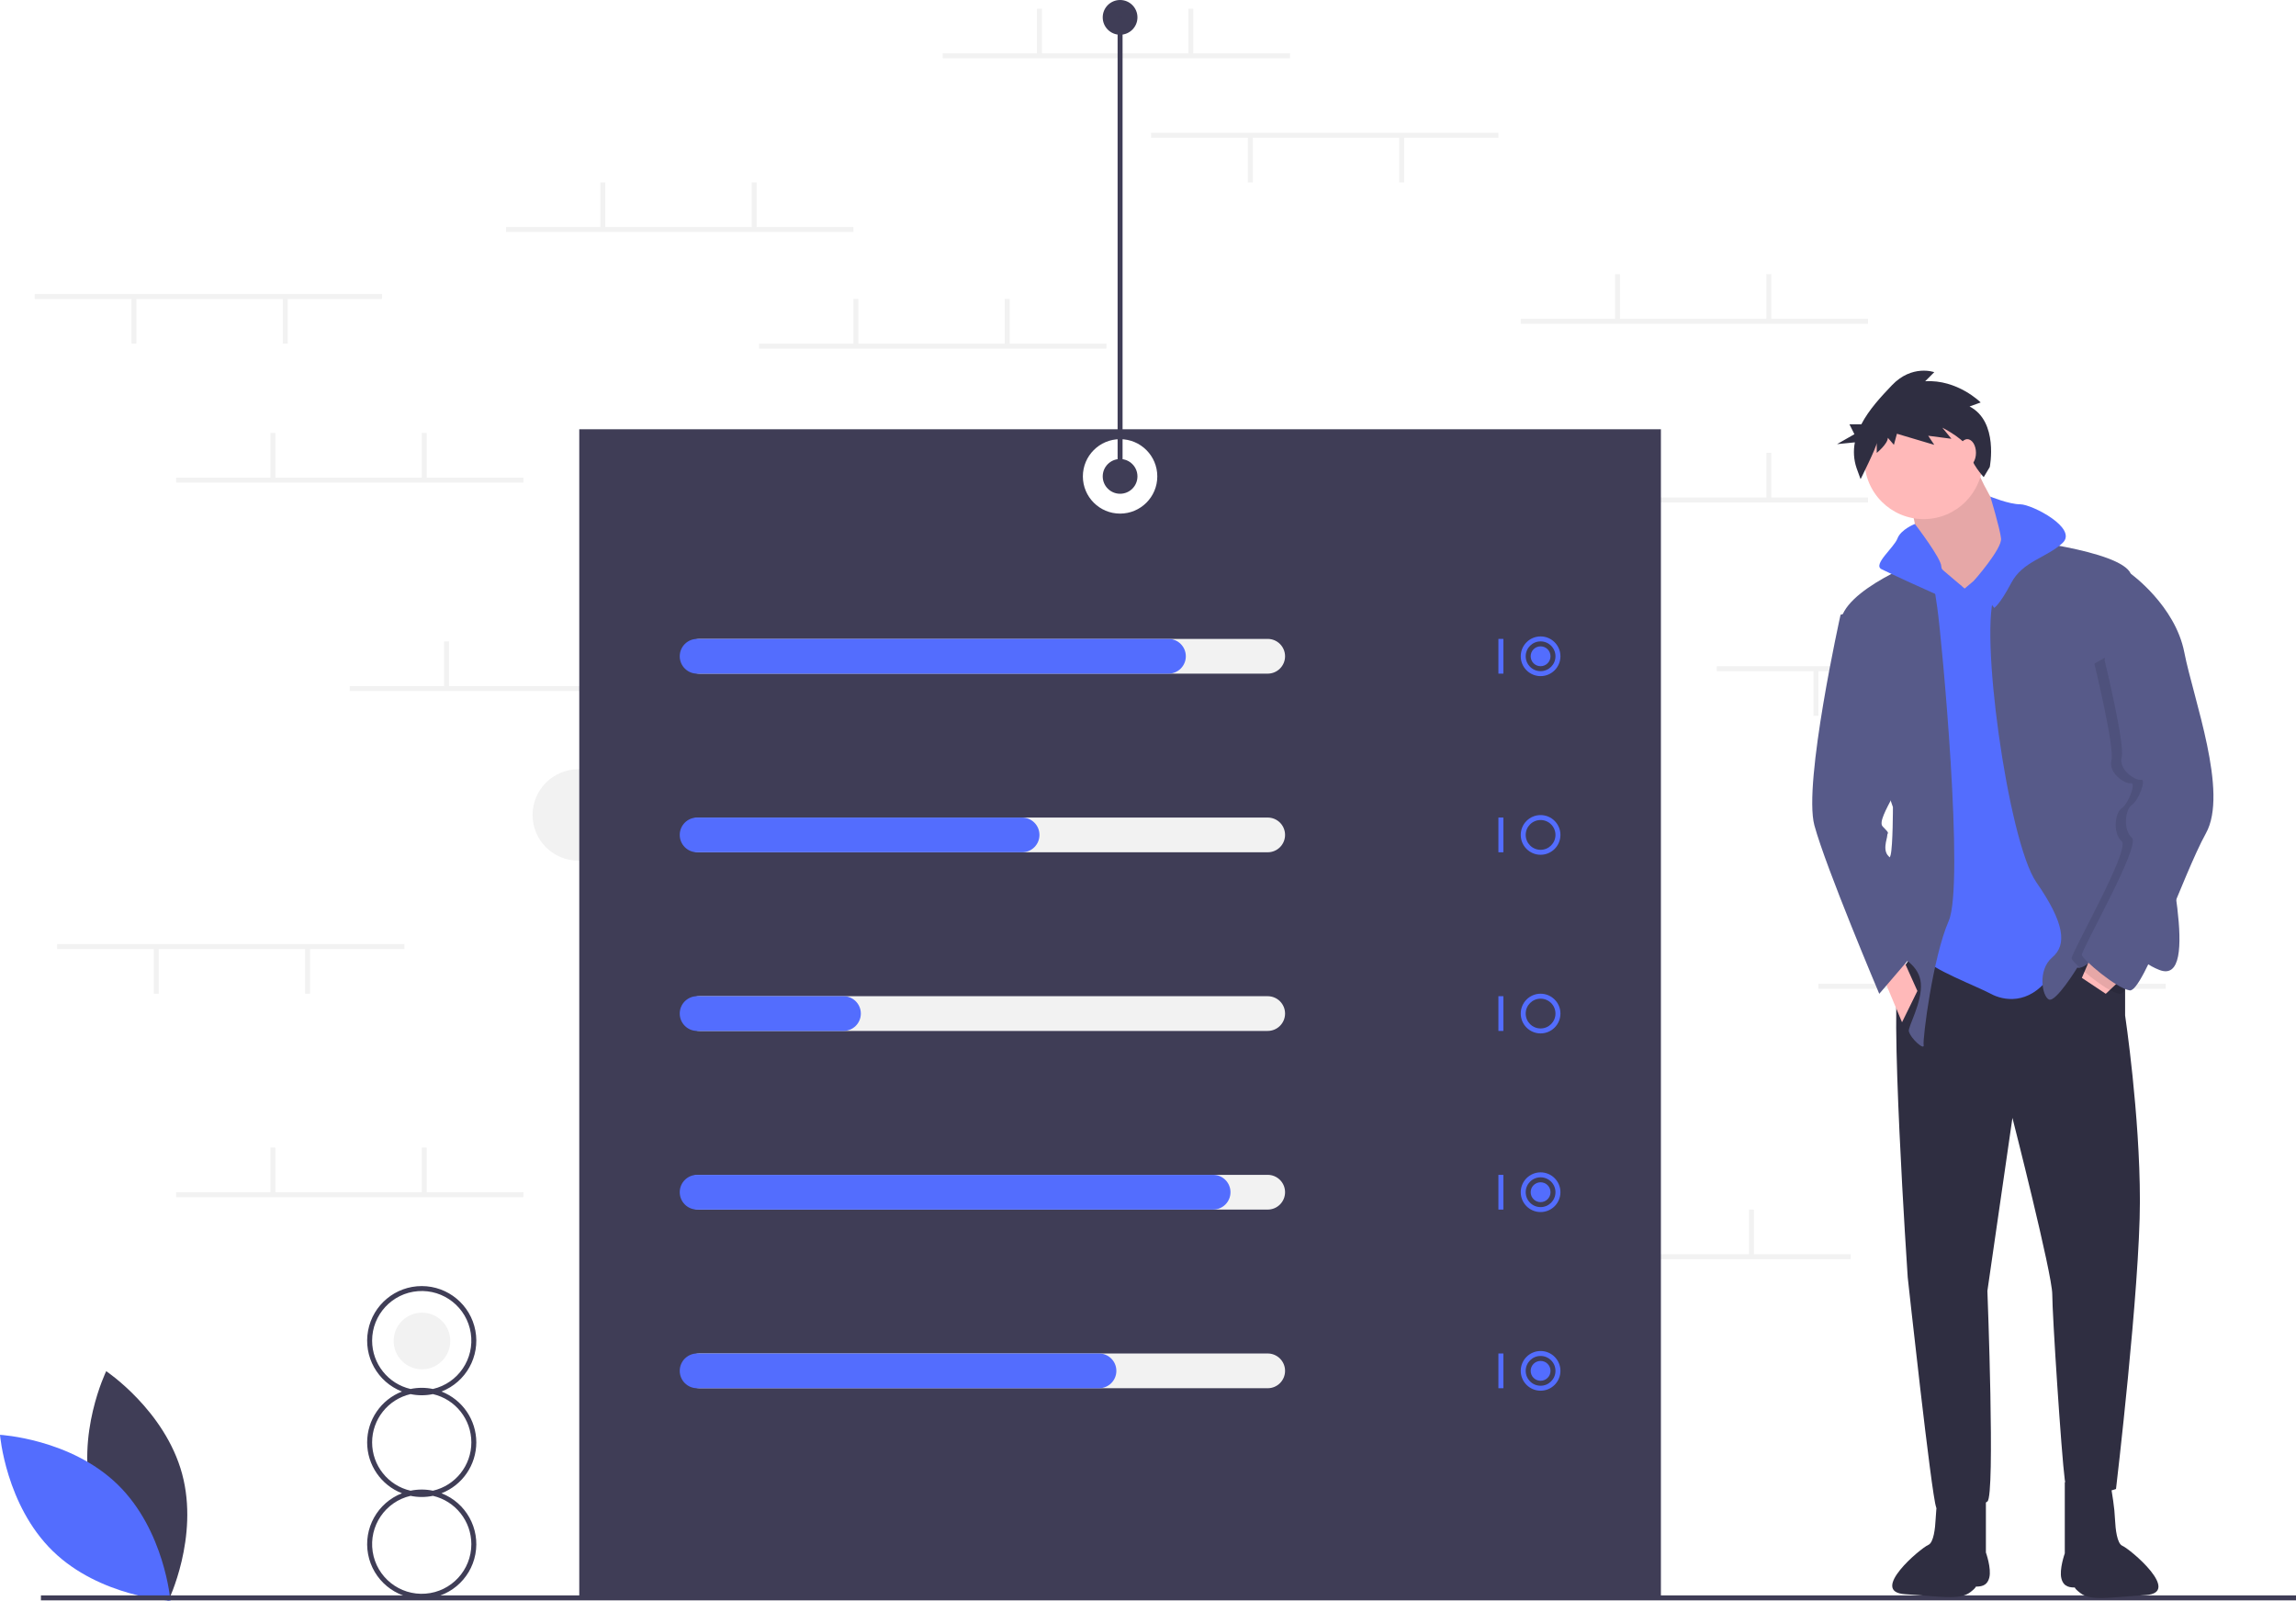
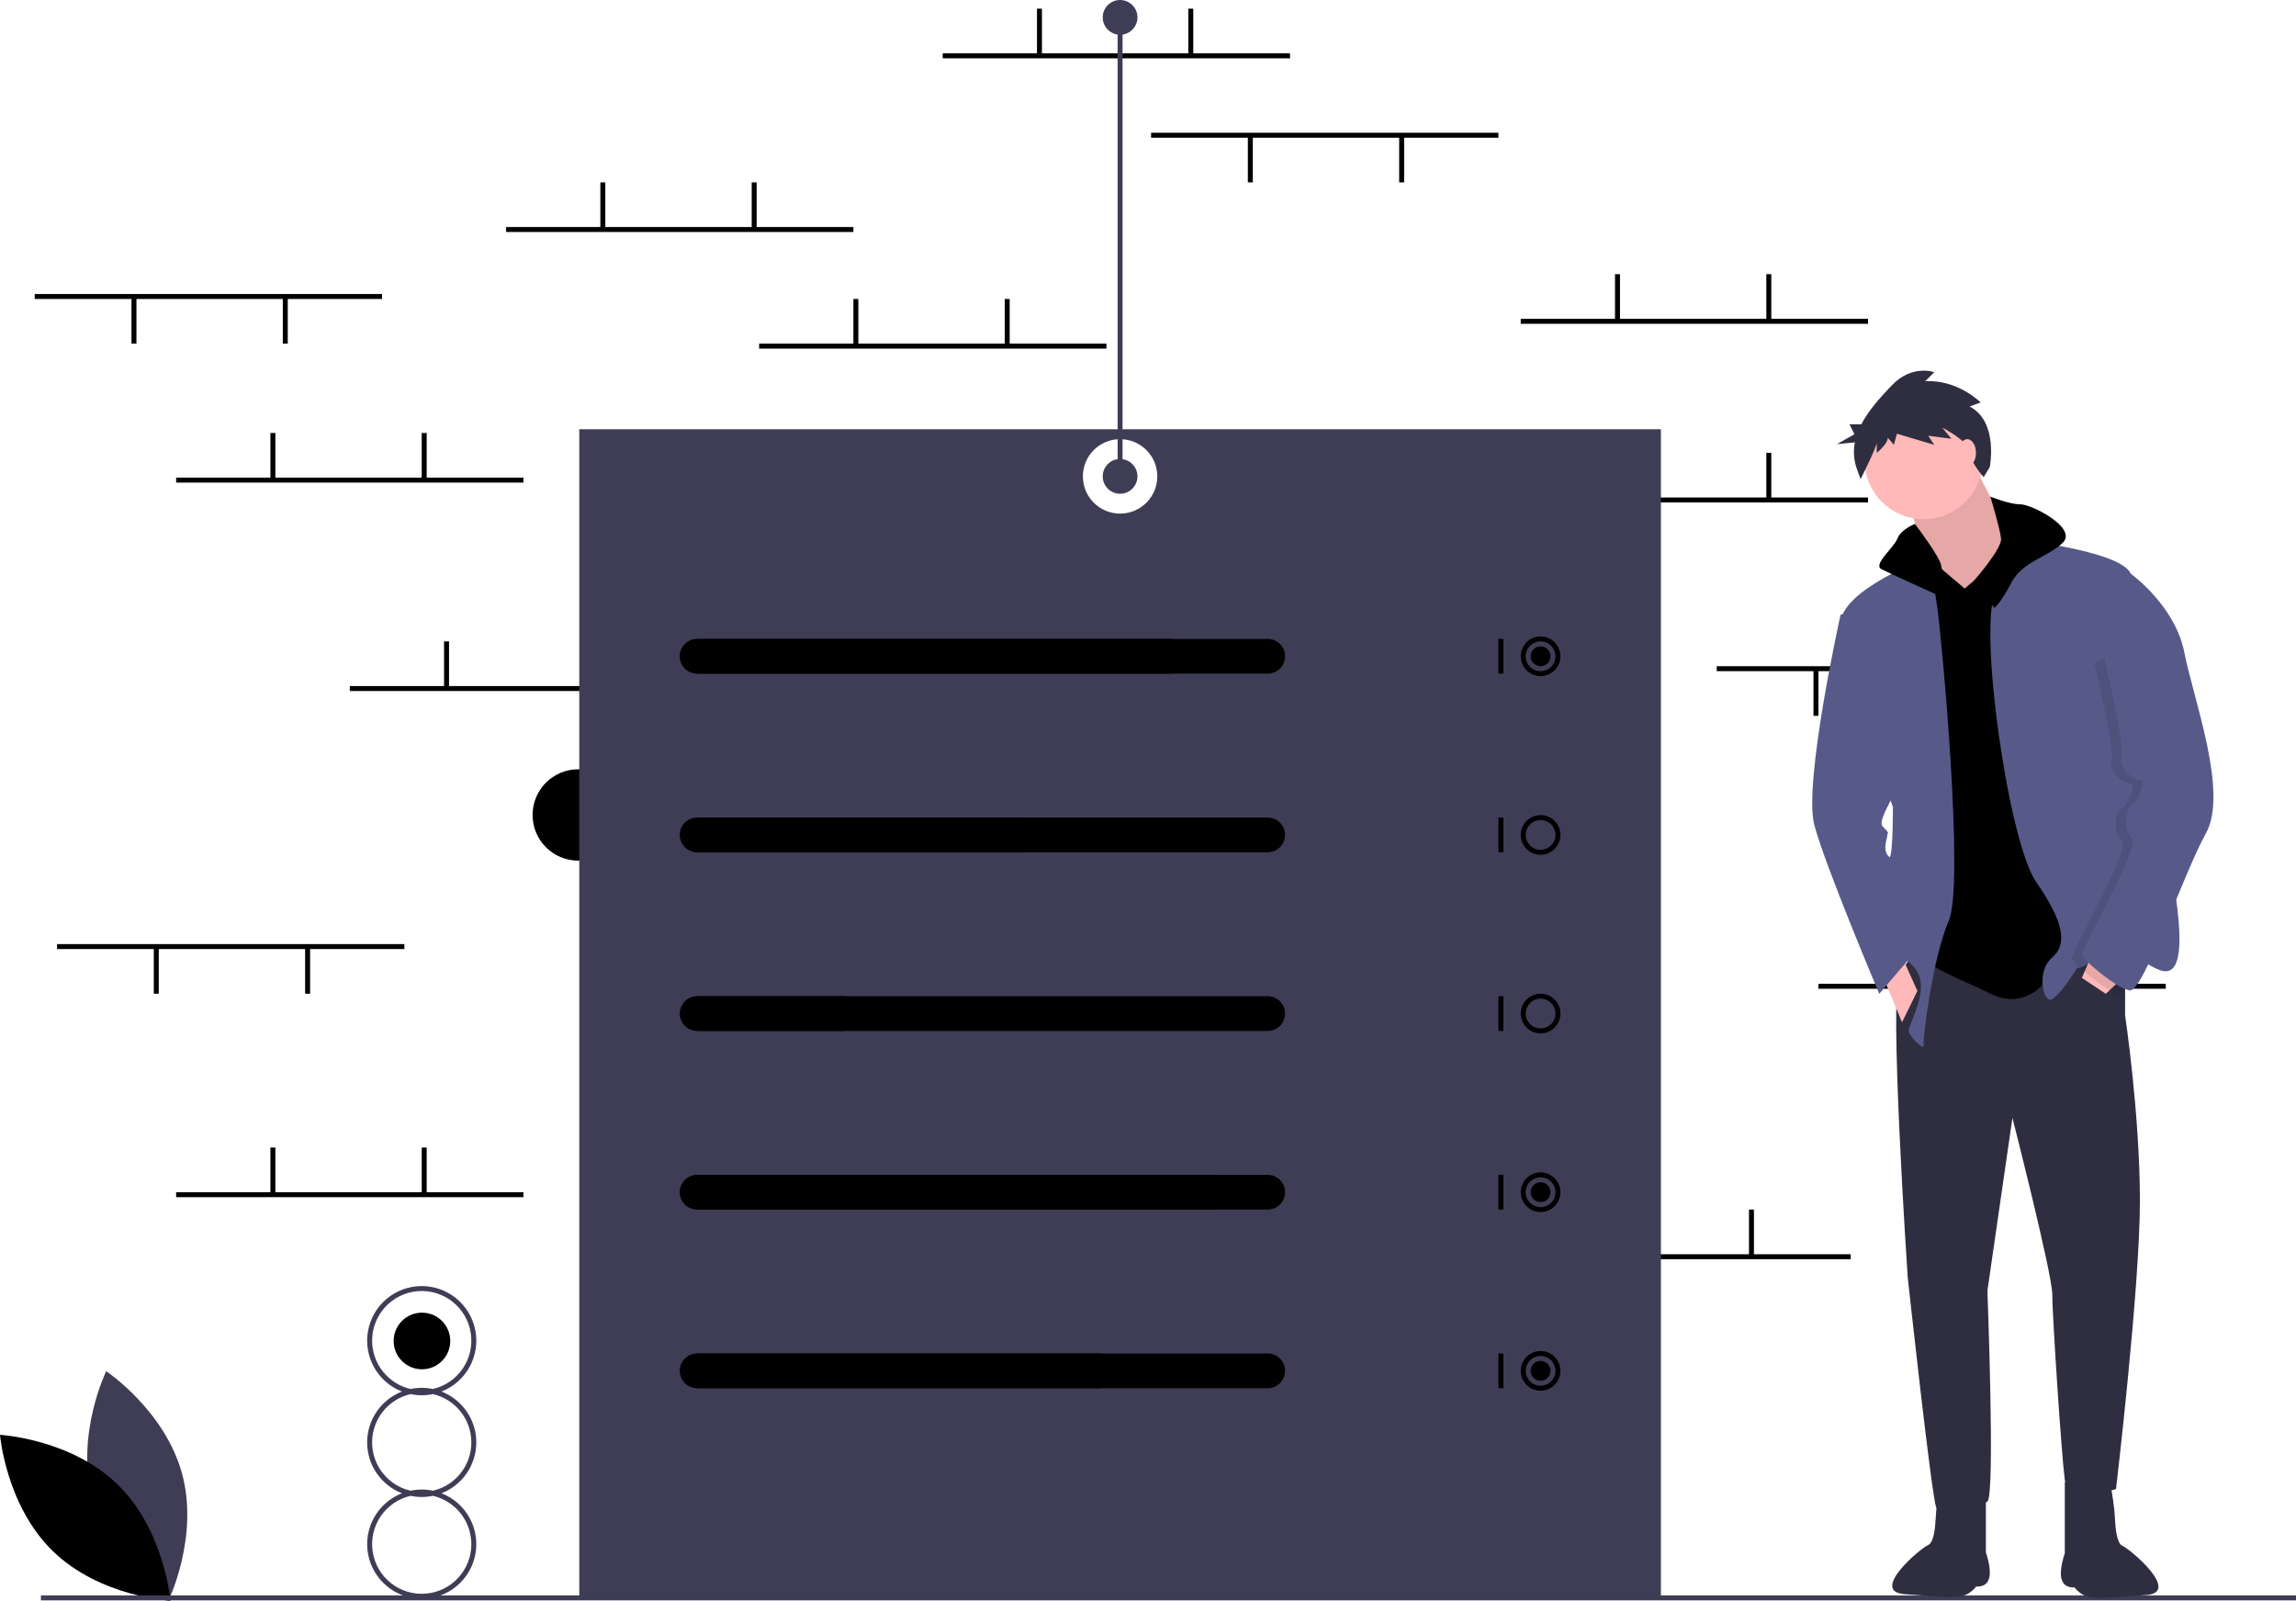
<svg xmlns="http://www.w3.org/2000/svg" id="a2942aa7-bf0d-42c0-bc52-bf4c952347c5" data-name="Layer 1" width="925.497" height="645.184" viewBox="0 0 925.497 645.184">
-   <circle cx="233.088" cy="328.457" r="18.409" fill="#f2f2f2" />
-   <circle cx="170.088" cy="540.457" r="11.409" fill="#f2f2f2" />
-   <rect x="379.997" y="21.5" width="140" height="2" fill="#f2f2f2" />
-   <rect x="417.997" y="3.5" width="2" height="18.5" fill="#f2f2f2" />
-   <rect x="478.997" y="3.5" width="2" height="18.5" fill="#f2f2f2" />
-   <rect x="605.997" y="505.5" width="140" height="2" fill="#f2f2f2" />
-   <rect x="643.997" y="487.5" width="2" height="18.5" fill="#f2f2f2" />
-   <rect x="704.997" y="487.5" width="2" height="18.5" fill="#f2f2f2" />
-   <rect x="612.997" y="200.5" width="140" height="2" fill="#f2f2f2" />
-   <rect x="650.997" y="182.5" width="2" height="18.5" fill="#f2f2f2" />
-   <rect x="711.997" y="182.5" width="2" height="18.5" fill="#f2f2f2" />
-   <rect x="612.997" y="128.5" width="140" height="2" fill="#f2f2f2" />
-   <rect x="650.997" y="110.5" width="2" height="18.5" fill="#f2f2f2" />
-   <rect x="711.997" y="110.5" width="2" height="18.5" fill="#f2f2f2" />
-   <rect x="305.997" y="138.5" width="140" height="2" fill="#f2f2f2" />
-   <rect x="343.997" y="120.5" width="2" height="18.5" fill="#f2f2f2" />
-   <rect x="404.997" y="120.5" width="2" height="18.5" fill="#f2f2f2" />
-   <rect x="203.997" y="91.5" width="140" height="2" fill="#f2f2f2" />
-   <rect x="241.997" y="73.5" width="2" height="18.5" fill="#f2f2f2" />
-   <rect x="302.997" y="73.5" width="2" height="18.5" fill="#f2f2f2" />
-   <rect x="140.997" y="276.5" width="140" height="2" fill="#f2f2f2" />
-   <rect x="178.997" y="258.5" width="2" height="18.5" fill="#f2f2f2" />
-   <rect x="239.997" y="258.5" width="2" height="18.5" fill="#f2f2f2" />
-   <rect x="70.997" y="480.5" width="140" height="2" fill="#f2f2f2" />
-   <rect x="108.997" y="462.5" width="2" height="18.5" fill="#f2f2f2" />
-   <rect x="169.997" y="462.5" width="2" height="18.5" fill="#f2f2f2" />
-   <rect x="732.997" y="396.5" width="140" height="2" fill="#f2f2f2" />
-   <rect x="770.997" y="378.5" width="2" height="18.5" fill="#f2f2f2" />
-   <rect x="831.997" y="378.5" width="2" height="18.5" fill="#f2f2f2" />
-   <rect x="691.997" y="268.5" width="140" height="2" fill="#f2f2f2" />
-   <rect x="791.997" y="270" width="2" height="18.5" fill="#f2f2f2" />
-   <rect x="730.997" y="270" width="2" height="18.5" fill="#f2f2f2" />
-   <rect x="13.997" y="118.5" width="140" height="2" fill="#f2f2f2" />
-   <rect x="113.997" y="120" width="2" height="18.5" fill="#f2f2f2" />
-   <rect x="52.997" y="120" width="2" height="18.5" fill="#f2f2f2" />
-   <rect x="22.997" y="380.5" width="140" height="2" fill="#f2f2f2" />
-   <rect x="122.997" y="382" width="2" height="18.5" fill="#f2f2f2" />
-   <rect x="61.997" y="382" width="2" height="18.5" fill="#f2f2f2" />
-   <rect x="463.997" y="53.5" width="140" height="2" fill="#f2f2f2" />
-   <rect x="563.997" y="55" width="2" height="18.5" fill="#f2f2f2" />
-   <rect x="502.997" y="55" width="2" height="18.5" fill="#f2f2f2" />
-   <rect x="70.997" y="192.5" width="140" height="2" fill="#f2f2f2" />
-   <rect x="108.997" y="174.5" width="2" height="18.5" fill="#f2f2f2" />
-   <rect x="169.997" y="174.5" width="2" height="18.5" fill="#f2f2f2" />
+   <circle cx="233.088" cy="328.457" r="18.409" className="fill-current" />
+   <circle cx="170.088" cy="540.457" r="11.409" className="fill-current" />
+   <rect x="379.997" y="21.5" width="140" height="2" className="fill-current" />
+   <rect x="417.997" y="3.5" width="2" height="18.5" className="fill-current" />
+   <rect x="478.997" y="3.5" width="2" height="18.5" className="fill-current" />
+   <rect x="605.997" y="505.5" width="140" height="2" className="fill-current" />
+   <rect x="643.997" y="487.5" width="2" height="18.5" className="fill-current" />
+   <rect x="704.997" y="487.5" width="2" height="18.5" className="fill-current" />
+   <rect x="612.997" y="200.5" width="140" height="2" className="fill-current" />
+   <rect x="650.997" y="182.5" width="2" height="18.5" className="fill-current" />
+   <rect x="711.997" y="182.5" width="2" height="18.5" className="fill-current" />
+   <rect x="612.997" y="128.5" width="140" height="2" className="fill-current" />
+   <rect x="650.997" y="110.5" width="2" height="18.5" className="fill-current" />
+   <rect x="711.997" y="110.5" width="2" height="18.5" className="fill-current" />
+   <rect x="305.997" y="138.5" width="140" height="2" className="fill-current" />
+   <rect x="343.997" y="120.5" width="2" height="18.5" className="fill-current" />
+   <rect x="404.997" y="120.5" width="2" height="18.5" className="fill-current" />
+   <rect x="203.997" y="91.5" width="140" height="2" className="fill-current" />
+   <rect x="241.997" y="73.5" width="2" height="18.5" className="fill-current" />
+   <rect x="302.997" y="73.5" width="2" height="18.5" className="fill-current" />
+   <rect x="140.997" y="276.5" width="140" height="2" className="fill-current" />
+   <rect x="178.997" y="258.5" width="2" height="18.5" className="fill-current" />
+   <rect x="239.997" y="258.5" width="2" height="18.5" className="fill-current" />
+   <rect x="70.997" y="480.5" width="140" height="2" className="fill-current" />
+   <rect x="108.997" y="462.5" width="2" height="18.5" className="fill-current" />
+   <rect x="169.997" y="462.5" width="2" height="18.5" className="fill-current" />
+   <rect x="732.997" y="396.5" width="140" height="2" className="fill-current" />
+   <rect x="770.997" y="378.5" width="2" height="18.5" className="fill-current" />
+   <rect x="831.997" y="378.5" width="2" height="18.5" className="fill-current" />
+   <rect x="691.997" y="268.5" width="140" height="2" className="fill-current" />
+   <rect x="791.997" y="270" width="2" height="18.5" className="fill-current" />
+   <rect x="730.997" y="270" width="2" height="18.5" className="fill-current" />
+   <rect x="13.997" y="118.5" width="140" height="2" className="fill-current" />
+   <rect x="113.997" y="120" width="2" height="18.5" className="fill-current" />
+   <rect x="52.997" y="120" width="2" height="18.5" className="fill-current" />
+   <rect x="22.997" y="380.5" width="140" height="2" className="fill-current" />
+   <rect x="122.997" y="382" width="2" height="18.5" className="fill-current" />
+   <rect x="61.997" y="382" width="2" height="18.5" className="fill-current" />
+   <rect x="463.997" y="53.5" width="140" height="2" className="fill-current" />
+   <rect x="563.997" y="55" width="2" height="18.5" className="fill-current" />
+   <rect x="502.997" y="55" width="2" height="18.5" className="fill-current" />
+   <rect x="70.997" y="192.5" width="140" height="2" className="fill-current" />
+   <rect x="108.997" y="174.5" width="2" height="18.5" className="fill-current" />
+   <rect x="169.997" y="174.5" width="2" height="18.5" className="fill-current" />
  <path d="M370.748,300.408v471h436v-471Zm218,34a15,15,0,1,1,15-15A15,15,0,0,1,588.749,334.408Z" transform="translate(-137.2515 -127.4078)" fill="#3f3d56" />
  <path d="M174.506,731.205c6.914,25.558,30.596,41.387,30.596,41.387s12.472-25.609,5.558-51.167-30.596-41.387-30.596-41.387S167.592,705.647,174.506,731.205Z" transform="translate(-137.2515 -127.4078)" fill="#3f3d56" />
-   <path d="M184.666,725.712c18.972,18.469,21.289,46.859,21.289,46.859s-28.442-1.553-47.415-20.022-21.289-46.859-21.289-46.859S165.694,707.244,184.666,725.712Z" transform="translate(-137.2515 -127.4078)" fill="#536dfe" />
+   <path d="M184.666,725.712c18.972,18.469,21.289,46.859,21.289,46.859s-28.442-1.553-47.415-20.022-21.289-46.859-21.289-46.859S165.694,707.244,184.666,725.712Z" transform="translate(-137.2515 -127.4078)" className="fill-current" />
  <rect x="16.497" y="643" width="909" height="2" fill="#3f3d56" />
  <path d="M329.248,708.746a22.031,22.031,0,0,0-14.031-20.5,22,22,0,1,0-15.938,0,21.991,21.991,0,0,0,0,41,22,22,0,1,0,15.938,0A22.031,22.031,0,0,0,329.248,708.746Zm-42-41a20,20,0,1,1,24.513,19.467,22.023,22.023,0,0,0-9.026,0A20.021,20.021,0,0,1,287.248,667.746Zm40,82a20,20,0,1,1-24.513-19.467,22.024,22.024,0,0,0,9.026,0A20.021,20.021,0,0,1,327.248,749.746Zm-15.487-21.533a22.023,22.023,0,0,0-9.026,0,19.979,19.979,0,0,1,0-38.935,22.024,22.024,0,0,0,9.026,0,19.979,19.979,0,0,1,0,38.935Z" transform="translate(-137.2515 -127.4078)" fill="#3f3d56" />
-   <path d="M648.249,398.908h-229a7,7,0,1,1,0-14h229a7,7,0,0,1,0,14Z" transform="translate(-137.2515 -127.4078)" fill="#f2f2f2" />
-   <path d="M648.249,470.908h-229a7,7,0,1,1,0-14h229a7,7,0,0,1,0,14Z" transform="translate(-137.2515 -127.4078)" fill="#f2f2f2" />
-   <path d="M648.249,542.908h-229a7,7,0,1,1,0-14h229a7,7,0,0,1,0,14Z" transform="translate(-137.2515 -127.4078)" fill="#f2f2f2" />
-   <path d="M648.249,614.908h-229a7,7,0,1,1,0-14h229a7,7,0,0,1,0,14Z" transform="translate(-137.2515 -127.4078)" fill="#f2f2f2" />
-   <path d="M648.249,686.908h-229a7,7,0,1,1,0-14h229a7,7,0,0,1,0,14Z" transform="translate(-137.2515 -127.4078)" fill="#f2f2f2" />
-   <path d="M608.249,398.908h-190a7,7,0,1,1,0-14h190a7,7,0,0,1,0,14Z" transform="translate(-137.2515 -127.4078)" fill="#536dfe" />
-   <path d="M549.249,470.908h-131a7,7,0,1,1,0-14h131a7,7,0,0,1,0,14Z" transform="translate(-137.2515 -127.4078)" fill="#536dfe" />
-   <path d="M477.248,542.908h-59a7,7,0,1,1,0-14h59a7,7,0,0,1,0,14Z" transform="translate(-137.2515 -127.4078)" fill="#536dfe" />
-   <path d="M626.249,614.908h-208a7,7,0,1,1,0-14h208a7,7,0,0,1,0,14Z" transform="translate(-137.2515 -127.4078)" fill="#536dfe" />
-   <path d="M580.249,686.908h-162a7,7,0,1,1,0-14h162a7,7,0,0,1,0,14Z" transform="translate(-137.2515 -127.4078)" fill="#536dfe" />
-   <rect x="603.997" y="257.5" width="2" height="14" fill="#536dfe" />
-   <path d="M758.249,399.908a8,8,0,1,1,8-8A8.009,8.009,0,0,1,758.249,399.908Zm0-14a6,6,0,1,0,6,6A6.007,6.007,0,0,0,758.249,385.908Z" transform="translate(-137.2515 -127.4078)" fill="#536dfe" />
-   <rect x="603.997" y="329.5" width="2" height="14" fill="#536dfe" />
-   <path d="M758.249,471.908a8,8,0,1,1,8-8A8.009,8.009,0,0,1,758.249,471.908Zm0-14a6,6,0,1,0,6,6A6.007,6.007,0,0,0,758.249,457.908Z" transform="translate(-137.2515 -127.4078)" fill="#536dfe" />
-   <rect x="603.997" y="401.5" width="2" height="14" fill="#536dfe" />
-   <path d="M758.249,543.908a8,8,0,1,1,8-8A8.009,8.009,0,0,1,758.249,543.908Zm0-14a6,6,0,1,0,6,6A6.007,6.007,0,0,0,758.249,529.908Z" transform="translate(-137.2515 -127.4078)" fill="#536dfe" />
-   <rect x="603.997" y="473.5" width="2" height="14" fill="#536dfe" />
-   <path d="M758.249,615.908a8,8,0,1,1,8-8A8.009,8.009,0,0,1,758.249,615.908Zm0-14a6,6,0,1,0,6,6A6.007,6.007,0,0,0,758.249,601.908Z" transform="translate(-137.2515 -127.4078)" fill="#536dfe" />
-   <rect x="603.997" y="545.5" width="2" height="14" fill="#536dfe" />
-   <path d="M758.249,687.908a8,8,0,1,1,8-8A8.009,8.009,0,0,1,758.249,687.908Zm0-14a6,6,0,1,0,6,6A6.007,6.007,0,0,0,758.249,673.908Z" transform="translate(-137.2515 -127.4078)" fill="#536dfe" />
-   <circle cx="620.997" cy="264.5" r="4" fill="#536dfe" />
-   <circle cx="620.997" cy="480.5" r="4" fill="#536dfe" />
-   <circle cx="620.997" cy="552.5" r="4" fill="#536dfe" />
+   <path d="M648.249,398.908h-229a7,7,0,1,1,0-14h229a7,7,0,0,1,0,14Z" transform="translate(-137.2515 -127.4078)" className="fill-current" />
+   <path d="M648.249,470.908h-229a7,7,0,1,1,0-14h229a7,7,0,0,1,0,14Z" transform="translate(-137.2515 -127.4078)" className="fill-current" />
+   <path d="M648.249,542.908h-229a7,7,0,1,1,0-14h229a7,7,0,0,1,0,14Z" transform="translate(-137.2515 -127.4078)" className="fill-current" />
+   <path d="M648.249,614.908h-229a7,7,0,1,1,0-14h229a7,7,0,0,1,0,14Z" transform="translate(-137.2515 -127.4078)" className="fill-current" />
+   <path d="M648.249,686.908h-229a7,7,0,1,1,0-14h229a7,7,0,0,1,0,14Z" transform="translate(-137.2515 -127.4078)" className="fill-current" />
+   <path d="M608.249,398.908h-190a7,7,0,1,1,0-14h190a7,7,0,0,1,0,14Z" transform="translate(-137.2515 -127.4078)" className="fill-current" />
+   <path d="M549.249,470.908h-131a7,7,0,1,1,0-14h131a7,7,0,0,1,0,14Z" transform="translate(-137.2515 -127.4078)" className="fill-current" />
+   <path d="M477.248,542.908h-59a7,7,0,1,1,0-14h59a7,7,0,0,1,0,14Z" transform="translate(-137.2515 -127.4078)" className="fill-current" />
+   <path d="M626.249,614.908h-208a7,7,0,1,1,0-14h208a7,7,0,0,1,0,14Z" transform="translate(-137.2515 -127.4078)" className="fill-current" />
+   <path d="M580.249,686.908h-162a7,7,0,1,1,0-14h162a7,7,0,0,1,0,14Z" transform="translate(-137.2515 -127.4078)" className="fill-current" />
+   <rect x="603.997" y="257.5" width="2" height="14" className="fill-current" />
+   <path d="M758.249,399.908a8,8,0,1,1,8-8A8.009,8.009,0,0,1,758.249,399.908Zm0-14a6,6,0,1,0,6,6A6.007,6.007,0,0,0,758.249,385.908Z" transform="translate(-137.2515 -127.4078)" className="fill-current" />
+   <rect x="603.997" y="329.5" width="2" height="14" className="fill-current" />
+   <path d="M758.249,471.908a8,8,0,1,1,8-8A8.009,8.009,0,0,1,758.249,471.908Zm0-14a6,6,0,1,0,6,6A6.007,6.007,0,0,0,758.249,457.908Z" transform="translate(-137.2515 -127.4078)" className="fill-current" />
+   <rect x="603.997" y="401.5" width="2" height="14" className="fill-current" />
+   <path d="M758.249,543.908a8,8,0,1,1,8-8A8.009,8.009,0,0,1,758.249,543.908Zm0-14a6,6,0,1,0,6,6A6.007,6.007,0,0,0,758.249,529.908Z" transform="translate(-137.2515 -127.4078)" className="fill-current" />
+   <rect x="603.997" y="473.5" width="2" height="14" className="fill-current" />
+   <path d="M758.249,615.908a8,8,0,1,1,8-8A8.009,8.009,0,0,1,758.249,615.908Zm0-14a6,6,0,1,0,6,6A6.007,6.007,0,0,0,758.249,601.908Z" transform="translate(-137.2515 -127.4078)" className="fill-current" />
+   <rect x="603.997" y="545.5" width="2" height="14" className="fill-current" />
+   <path d="M758.249,687.908a8,8,0,1,1,8-8A8.009,8.009,0,0,1,758.249,687.908Zm0-14a6,6,0,1,0,6,6A6.007,6.007,0,0,0,758.249,673.908Z" transform="translate(-137.2515 -127.4078)" className="fill-current" />
+   <circle cx="620.997" cy="264.5" r="4" className="fill-current" />
+   <circle cx="620.997" cy="480.5" r="4" className="fill-current" />
+   <circle cx="620.997" cy="552.5" r="4" className="fill-current" />
  <circle cx="451.497" cy="192" r="7" fill="#3f3d56" />
  <circle cx="451.497" cy="7" r="7" fill="#3f3d56" />
  <rect x="450.497" y="7" width="2" height="185" fill="#3f3d56" />
  <path d="M993.865,511.887v24.775s5.964,39.915,5.964,74.783S990.195,727.52,990.195,727.52s-19.269,6.882-20.646-3.67-5.047-66.525-5.047-74.783-16.058-71.113-16.058-71.113L938.351,647.69s3.212,82.583,0,84.877-18.811,6.423-20.646,2.294-11.47-92.676-11.47-92.676-7.799-115.616-3.212-122.498,8.717-12.387,8.717-12.387S977.348,491.241,993.865,511.887Z" transform="translate(-137.2515 -127.4078)" fill="#2f2e41" />
  <path d="M987.901,724.767l1.151,7.479a73.664,73.664,0,0,1,.752,7.699c.179,3.757.804,9.545,2.945,10.463,3.212,1.376,24.056,18.956,9.375,19.873s-22.026,2.503-26.375-.873c-5.141-3.992.682-2.184-1.612-2.184s-5.047,0-5.964-3.67,1.376-10.093,1.376-10.093V724.767Z" transform="translate(-137.2515 -127.4078)" fill="#2f2e41" />
  <path d="M919.397,724.408l-1.151,7.479a73.664,73.664,0,0,0-.752,7.699c-.179,3.757-.804,9.545-2.945,10.463-3.212,1.376-24.056,18.956-9.375,19.873s22.026,2.503,26.375-.873c5.141-3.992-.682-2.184,1.612-2.184s5.047,0,5.964-3.67-1.376-10.093-1.376-10.093V724.408Z" transform="translate(-137.2515 -127.4078)" fill="#2f2e41" />
  <path d="M932.387,312.77s7.8,19.269,13.305,22.481,2.753,17.893,2.753,17.893l-13.764,19.269H923.67l-13.305-22.94s-.918-15.14-3.67-18.811S932.387,312.77,932.387,312.77Z" transform="translate(-137.2515 -127.4078)" fill="#ffb9b9" />
  <path d="M932.387,312.77s7.8,19.269,13.305,22.481,2.753,17.893,2.753,17.893l-13.764,19.269H923.67l-13.305-22.94s-.918-15.14-3.67-18.811S932.387,312.77,932.387,312.77Z" transform="translate(-137.2515 -127.4078)" opacity="0.1" />
-   <path d="M943.857,352.226l20.646,4.588,15.14,152.32s-8.258,1.376-16.517,12.387-18.352,9.176-23.398,6.423-25.234-10.552-25.692-13.764.918-59.643.918-59.643L902.106,366.449l6.423-9.635h11.47l9.176,7.8Z" transform="translate(-137.2515 -127.4078)" fill="#536dfe" />
+   <path d="M943.857,352.226l20.646,4.588,15.14,152.32s-8.258,1.376-16.517,12.387-18.352,9.176-23.398,6.423-25.234-10.552-25.692-13.764.918-59.643.918-59.643L902.106,366.449l6.423-9.635h11.47l9.176,7.8Z" transform="translate(-137.2515 -127.4078)" className="fill-current" />
  <circle cx="775.407" cy="185.362" r="23.857" fill="#ffb9b9" />
  <path d="M947.068,344.427s44.962,4.588,49.091,14.223-2.753,52.303-2.753,52.303,16.517,37.162,16.058,45.879,15.599,68.36-1.835,61.478-11.929-24.775-20.646-11.929-12.387,11.011-12.387,11.011-8.717,14.223-11.47,12.846-4.588-11.929,1.376-16.975,5.047-13.764-6.423-30.28S934.681,379.754,941.563,366.449,947.068,344.427,947.068,344.427Z" transform="translate(-137.2515 -127.4078)" fill="#575a89" />
  <polygon points="856.614 393.196 848.814 400.537 839.179 394.114 843.309 384.479 856.614 393.196" fill="#ffb9b9" />
  <path d="M914.035,352.226s-34.868,12.846-34.868,26.61,21.105,73.866,21.105,73.866,0,15.599-.918,19.269-15.353,35.683-2.753,38.539c7.865,1.783,14.327,6.466,14.911,13.076.693,7.849-5.315,17.755-4.817,19.499.918,3.212,6.423,7.8,5.964,5.506s3.67-35.327,10.093-50.009-2.753-113.322-4.588-126.168A141.988,141.988,0,0,0,914.035,352.226Z" transform="translate(-137.2515 -127.4078)" fill="#575a89" />
  <polygon points="758.432 392.278 766.69 412.007 772.884 399.39 765.772 383.561 758.432 392.278" fill="#ffb9b9" />
-   <path d="M939.536,327.551s7.532,3.112,12.12,3.112,23.398,9.635,16.975,15.599-16.058,7.341-20.646,16.058-6.882,10.093-6.882,10.093L932.936,361.441s11.38-12.885,10.921-17.014S939.536,327.551,939.536,327.551Z" transform="translate(-137.2515 -127.4078)" fill="#536dfe" />
-   <path d="M909.125,338.582s-5.643,2.175-7.019,5.845-10.093,10.552-6.423,12.387,19.728,9.176,22.94,10.552,9.197-3.905,9.197-3.905-8.05-4.583-8.05-7.794S909.125,338.582,909.125,338.582Z" transform="translate(-137.2515 -127.4078)" fill="#536dfe" />
+   <path d="M939.536,327.551s7.532,3.112,12.12,3.112,23.398,9.635,16.975,15.599-16.058,7.341-20.646,16.058-6.882,10.093-6.882,10.093L932.936,361.441s11.38-12.885,10.921-17.014S939.536,327.551,939.536,327.551Z" transform="translate(-137.2515 -127.4078)" className="fill-current" />
+   <path d="M909.125,338.582s-5.643,2.175-7.019,5.845-10.093,10.552-6.423,12.387,19.728,9.176,22.94,10.552,9.197-3.905,9.197-3.905-8.05-4.583-8.05-7.794S909.125,338.582,909.125,338.582Z" transform="translate(-137.2515 -127.4078)" className="fill-current" />
  <path d="M890.178,372.413l-11.011,2.753s-15.14,67.902-10.552,84.877,26.151,67.901,26.151,67.901l13.764-16.058s-6.004-36.515-9.425-38.903-1.127-7.435-1.127-8.811,1.376-.459-1.835-3.67,11.929-21.105,7.799-26.151S890.178,372.413,890.178,372.413Z" transform="translate(-137.2515 -127.4078)" fill="#575a89" />
  <path d="M998.682,385.03,992.03,360.026s17.893,12.846,21.563,31.657,17.893,56.432,8.717,72.948-25.234,64.231-30.739,63.314-18.811-12.387-19.269-14.223,23.857-44.044,20.187-47.256-2.753-11.47,0-13.305,5.964-10.552,3.67-10.093-9.176-4.129-7.8-9.176-6.882-38.997-6.882-38.997Z" transform="translate(-137.2515 -127.4078)" opacity="0.1" />
  <path d="M989.736,356.814l6.423,1.835s17.893,12.846,21.563,31.657,17.893,56.432,8.717,72.948-25.234,64.231-30.739,63.314-18.811-12.387-19.269-14.223,23.857-44.044,20.187-47.256-2.753-11.47,0-13.305,5.964-10.552,3.67-10.093-9.176-4.129-7.8-9.176-6.882-38.997-6.882-38.997Z" transform="translate(-137.2515 -127.4078)" fill="#575a89" />
  <path d="M931.172,291.235l4.475-1.627s-9.356-9.356-22.373-8.542l3.661-3.661s-8.949-3.254-17.085,5.288c-4.277,4.491-9.225,9.769-12.31,15.715h-4.792l2,4-7,4,7.185-.719a20.184,20.184,0,0,0,.68,10.36l1.627,4.475s6.509-13.017,6.509-14.644v4.068s4.475-3.661,4.475-6.102l2.441,2.847,1.22-4.475,15.051,4.475-2.441-3.661,9.356,1.22-3.661-4.475s10.576,5.288,10.983,9.763,5.695,10.169,5.695,10.169l2.441-4.068S942.969,297.337,931.172,291.235Z" transform="translate(-137.2515 -127.4078)" fill="#2f2e41" />
  <ellipse cx="792.997" cy="182.5" rx="3.5" ry="5.5" fill="#ffb9b9" />
</svg>
